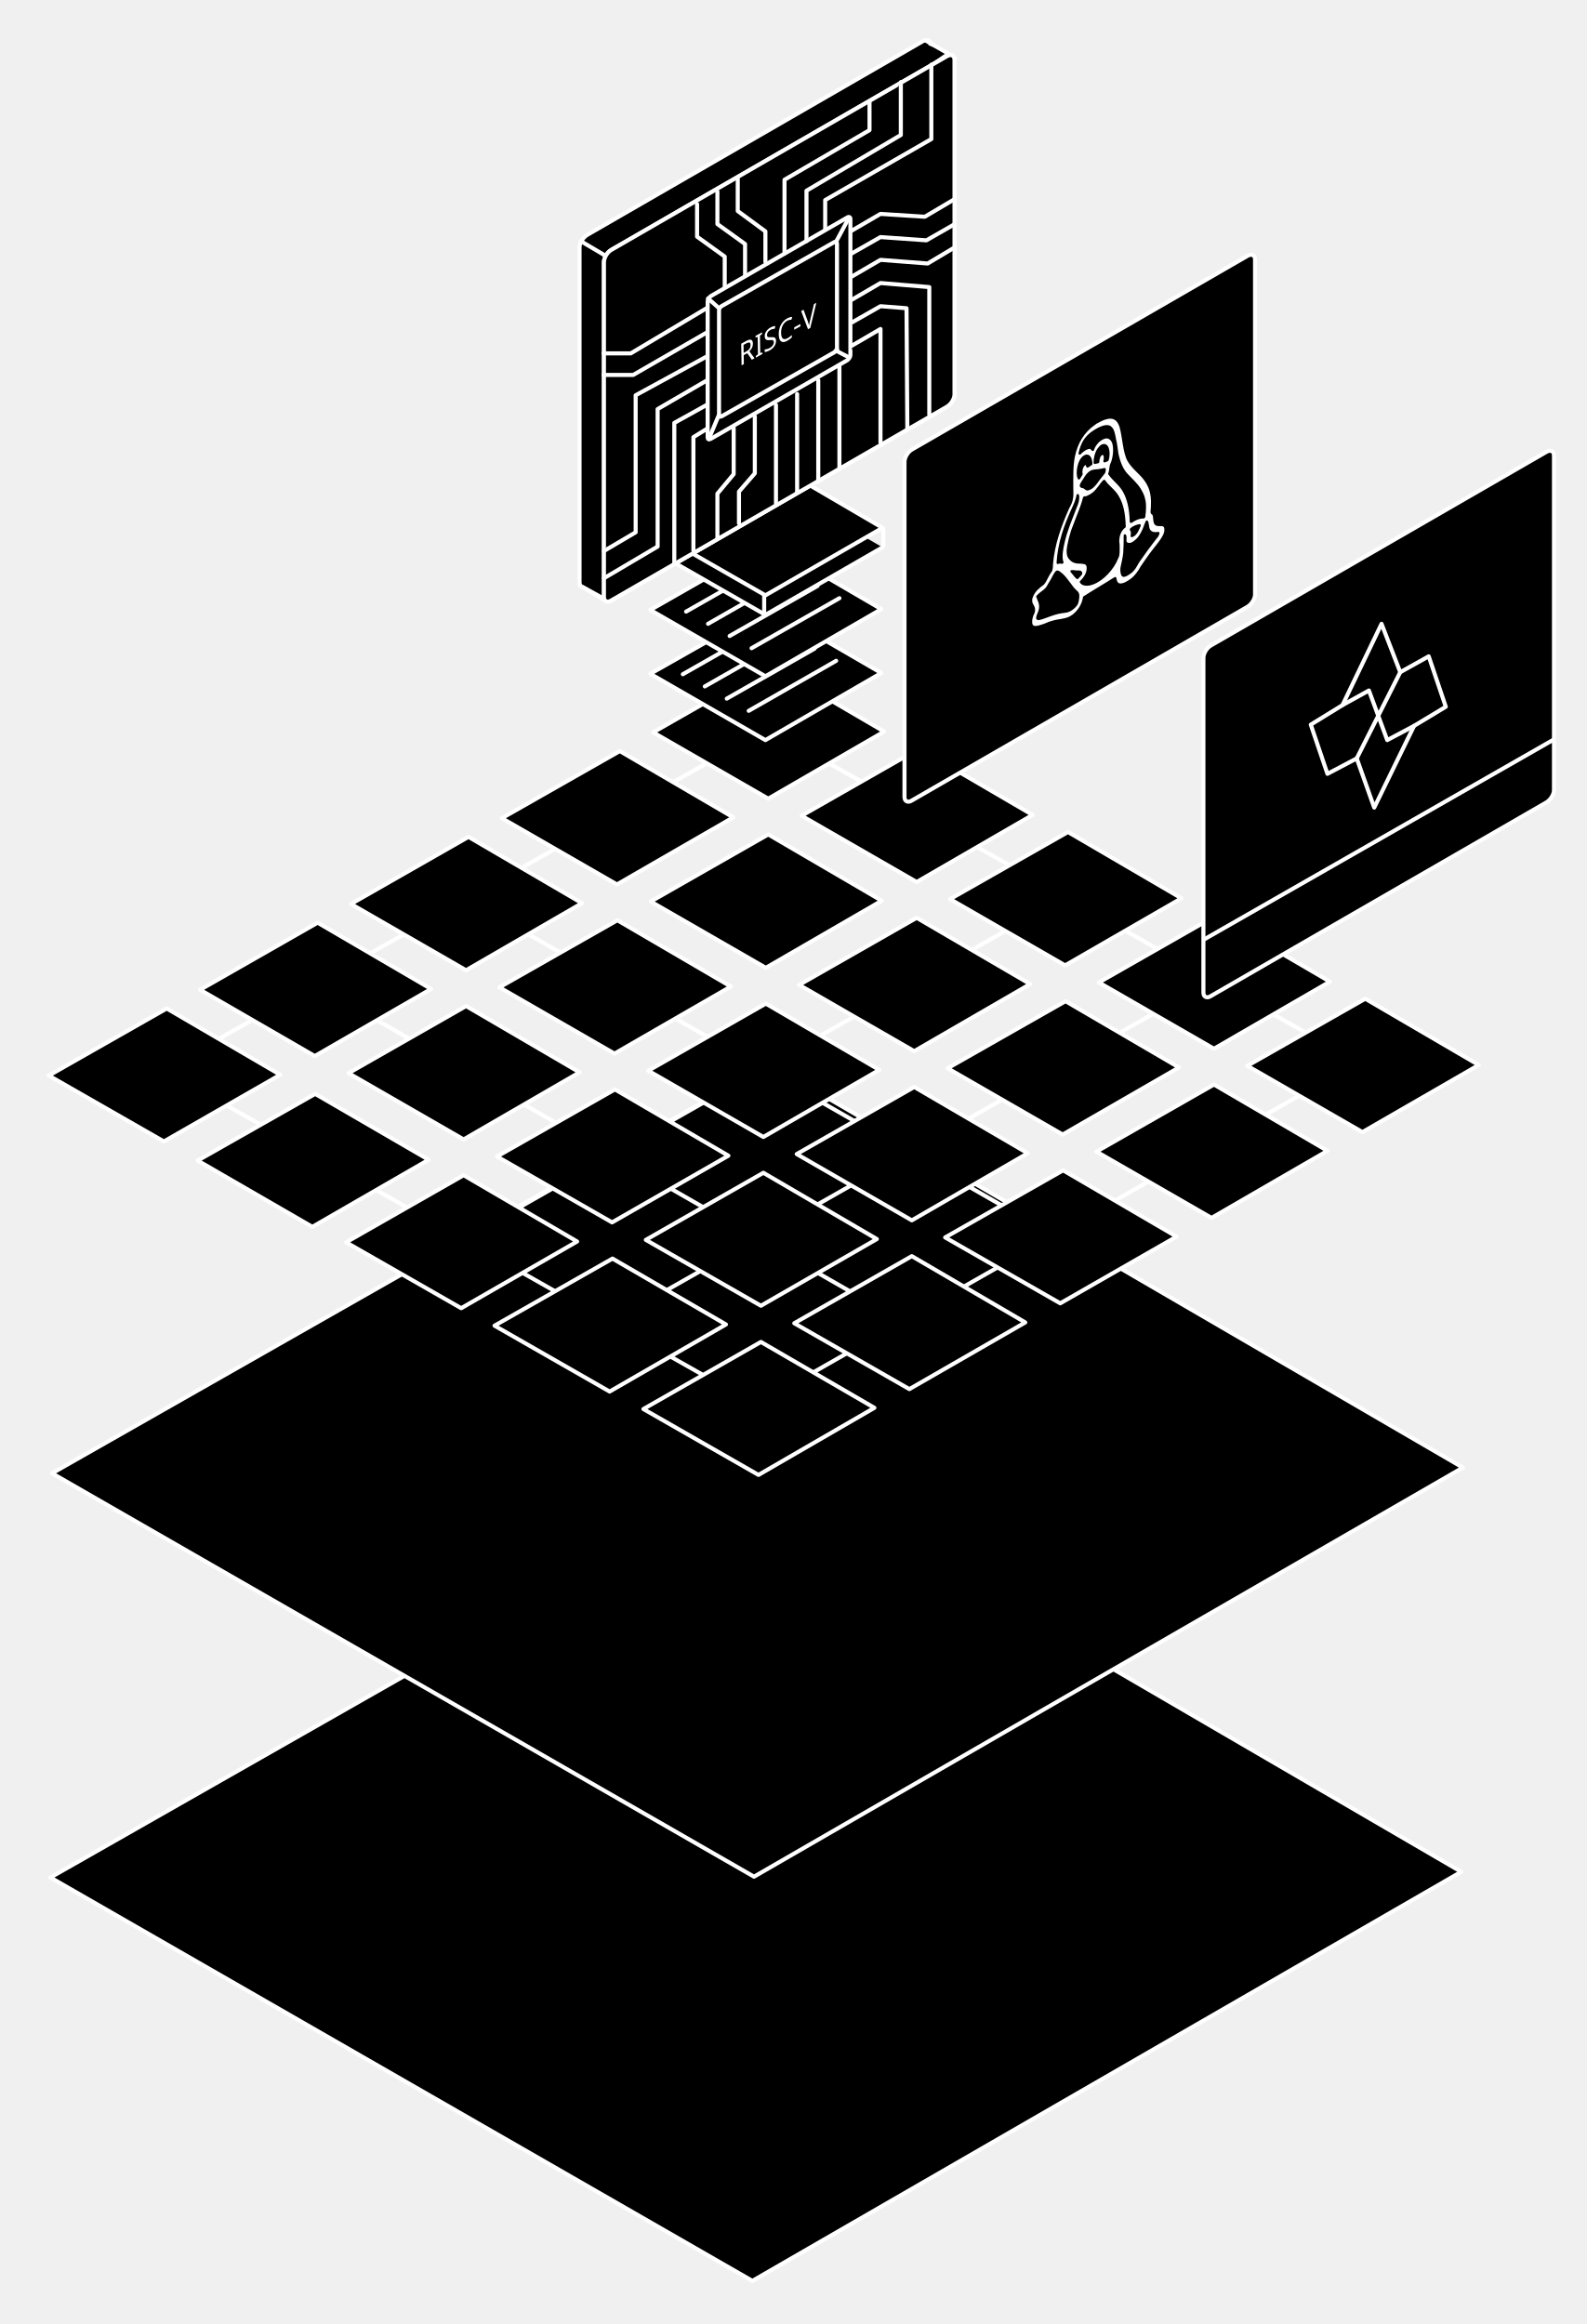
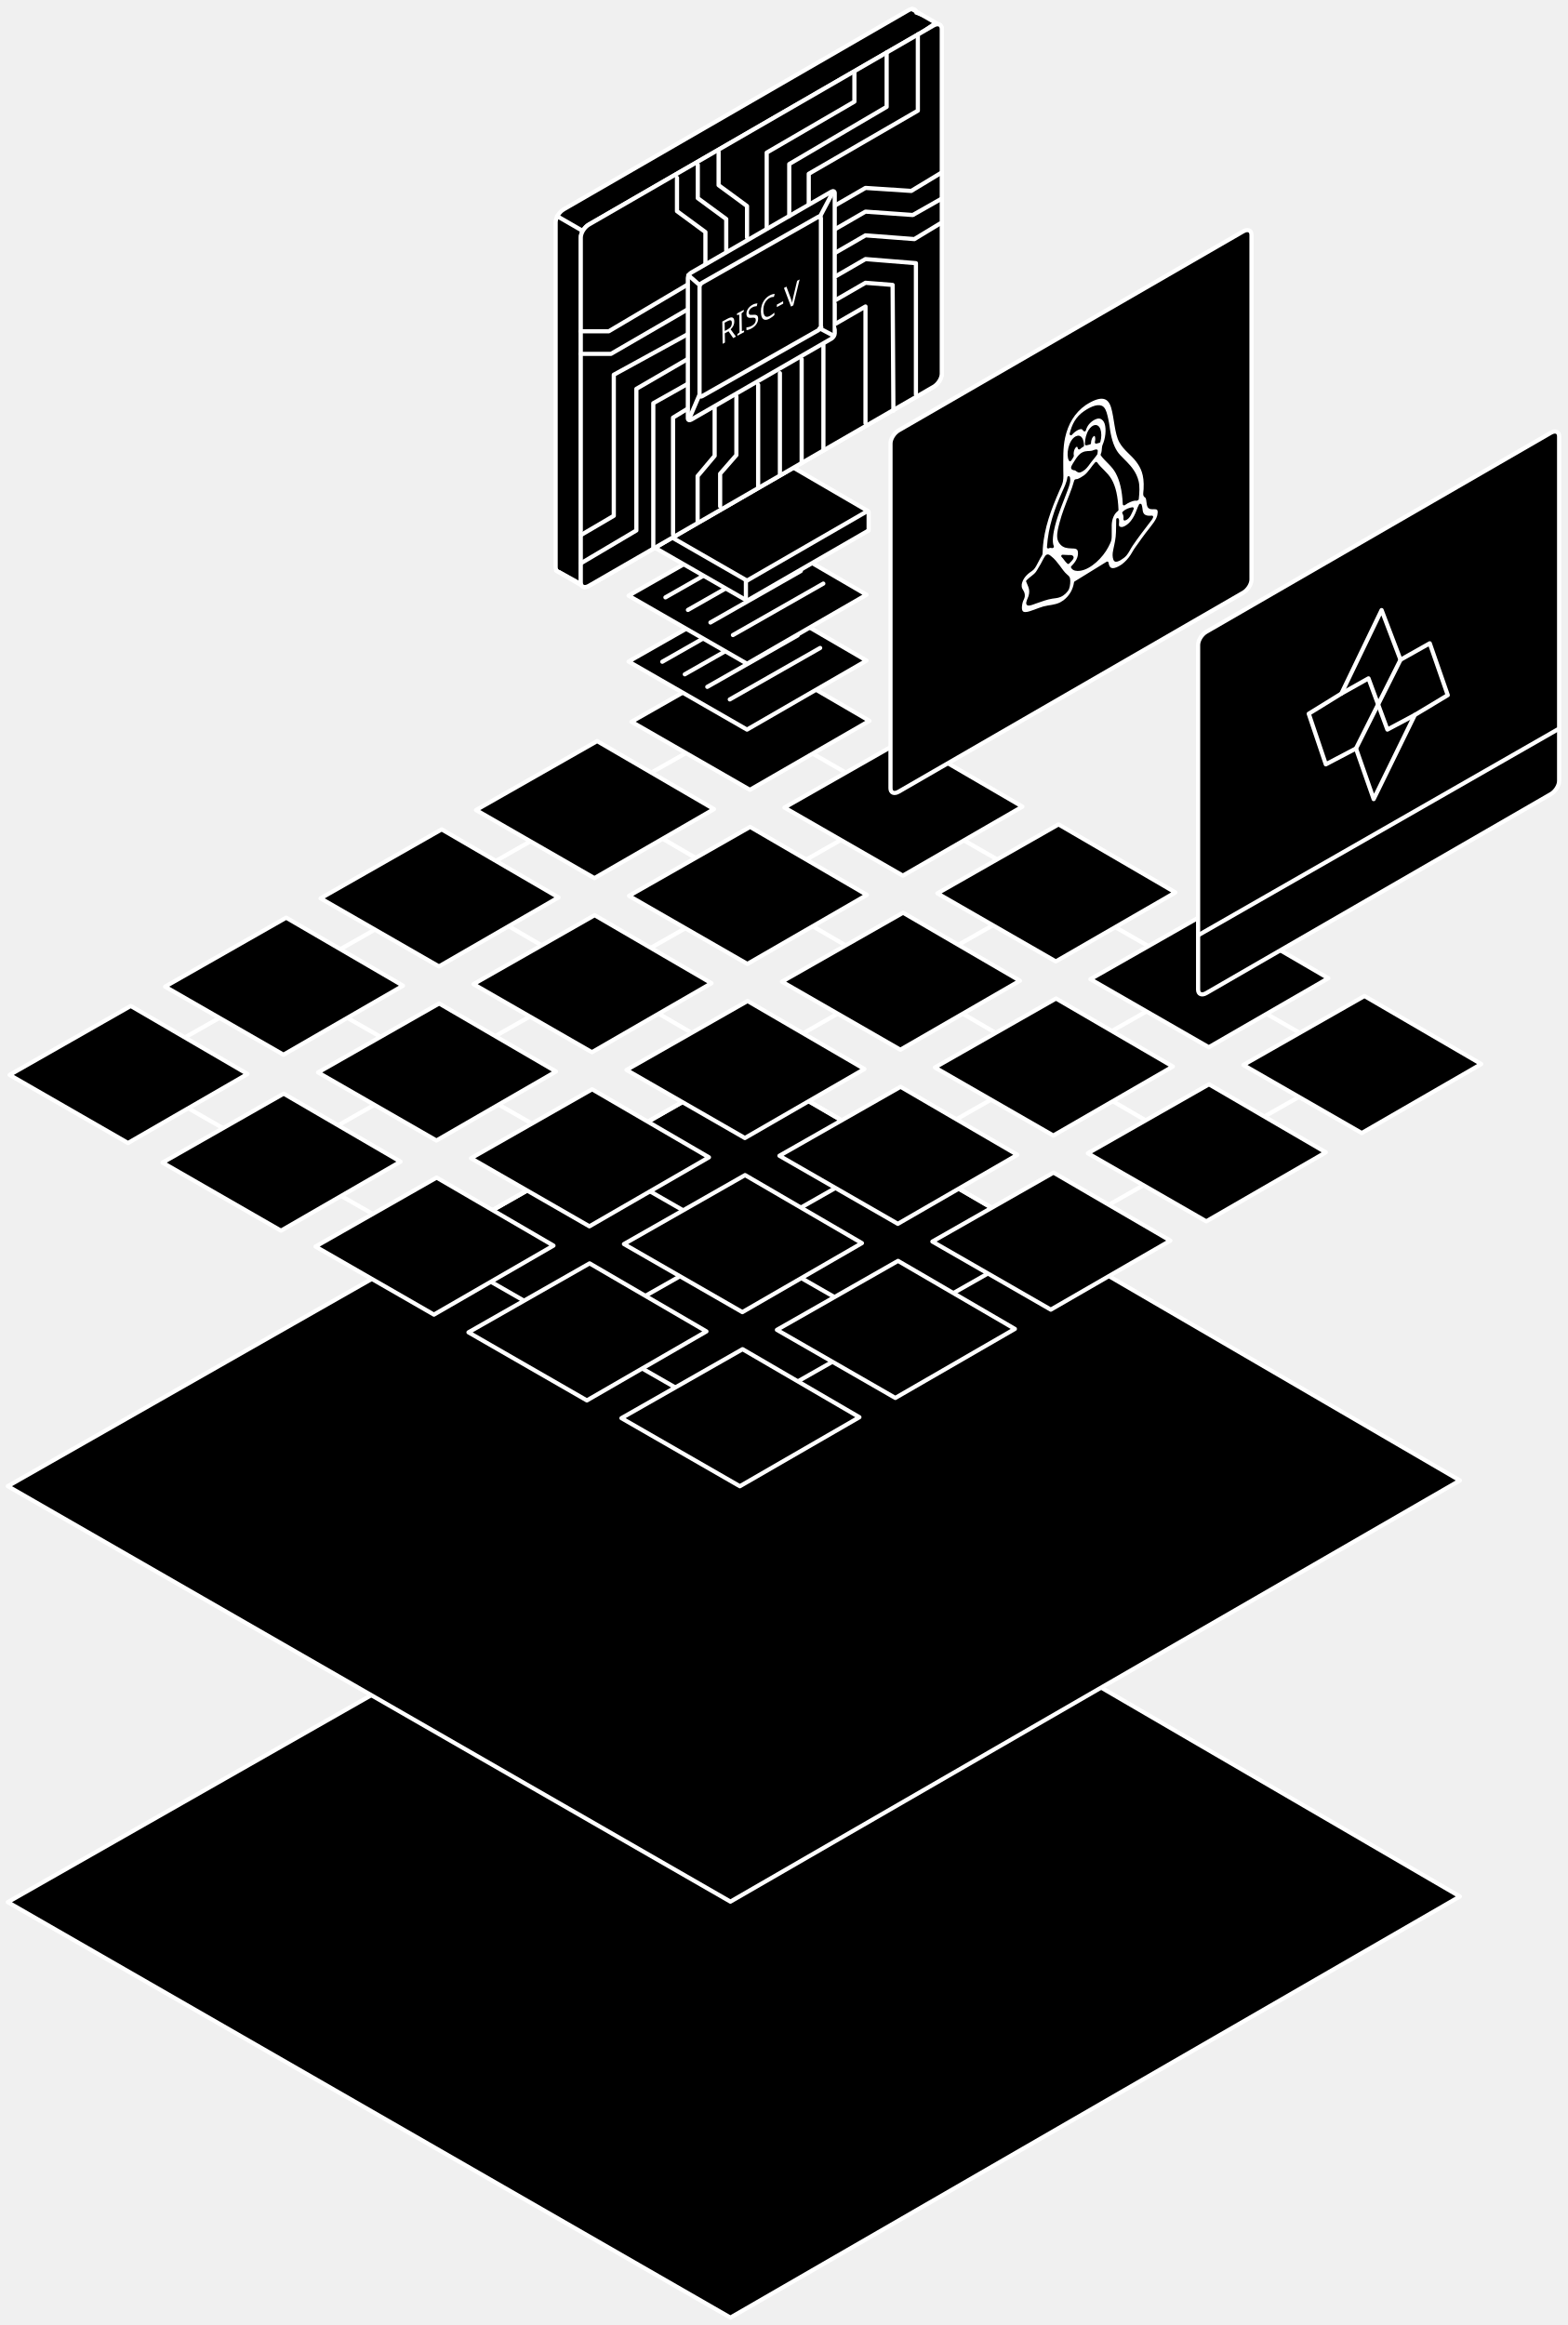
- <svg xmlns="http://www.w3.org/2000/svg" version="1.1" id="Layer_1" x="0px" y="0px" viewBox="0 0 390 571.5" style="enable-background:new 0 0 390 571.5;" xml:space="preserve">
-   <style type="text/css">
- 	.st0{stroke:#FFFFFF;stroke-linecap:round;stroke-linejoin:round;stroke-miterlimit:10;}
- 	.st1{fill:none;stroke:#FFFFFF;stroke-linecap:round;stroke-linejoin:round;stroke-miterlimit:10;}
- 	
- 		.st2{fill-rule:evenodd;clip-rule:evenodd;fill:#FFFFFF;stroke:#000000;stroke-width:0.62;stroke-linecap:round;stroke-linejoin:round;stroke-miterlimit:10;}
- 	.st3{fill:#FFFFFF;}
- 	.st4{font-family:'Rubik-Regular';}
- 	.st5{font-size:7.451px;}
- </style>
-   <polygon class="st0" points="185,560.9 359.3,460.3 189,361.1 12.4,461.7 " />
-   <polygon class="st0" points="185.4,461.5 359.7,360.9 189.4,261.8 12.8,362.3 " />
-   <line class="st0" x1="113.6" y1="304.6" x2="262.6" y2="220.2" />
-   <line class="st0" x1="149.8" y1="325.3" x2="299.2" y2="240.4" />
-   <line class="st0" x1="115" y1="221.2" x2="259.7" y2="304.1" />
-   <line class="st0" x1="77.9" y1="242.4" x2="222.5" y2="325.3" />
-   <polygon class="st1" points="188.8,179.2 333.9,261.2 185.9,345.5 40.3,263.1 " />
-   <g>
-     <polygon class="st0" points="40.3,280.7 68.9,264.3 41,248 12,264.5  " />
-     <polygon class="st0" points="77.4,259.7 106,243.2 78.1,226.9 49.2,243.4  " />
-     <polygon class="st0" points="114.6,238.6 143.1,222.1 115.2,205.8 86.3,222.3  " />
-     <polygon class="st0" points="151.7,217.5 180.3,201 152.4,184.7 123.4,201.2  " />
-     <polygon class="st0" points="188.9,196.4 217.4,179.9 189.5,163.6 160.6,180.1  " />
-     <polygon class="st0" points="76.8,301.7 105.4,285.2 77.5,269 48.6,285.4  " />
-     <polygon class="st0" points="114,280.2 142.5,263.7 114.6,247.4 85.7,263.9  " />
-     <polygon class="st0" points="151.1,259.1 179.7,242.6 151.8,226.3 122.8,242.8  " />
-     <polygon class="st0" points="188.3,238 216.8,221.5 188.9,205.2 160,221.7  " />
-     <polygon class="st0" points="225.4,216.9 253.9,200.4 226,184.1 197.1,200.6  " />
-     <polygon class="st0" points="113.4,321.7 141.9,305.3 114,289 85.1,305.5  " />
-     <polygon class="st0" points="150.5,300.6 179.1,284.2 151.2,267.9 122.2,284.4  " />
-     <polygon class="st0" points="187.7,279.6 216.2,263.1 188.3,246.8 159.4,263.3  " />
-     <polygon class="st0" points="224.8,258.5 253.3,242 225.4,225.7 196.5,242.2  " />
-     <polygon class="st0" points="261.9,237.4 290.5,220.9 262.6,204.6 233.6,221.1  " />
-     <polygon class="st0" points="149.9,342.2 178.5,325.7 150.6,309.5 121.6,326  " />
-     <polygon class="st0" points="187.1,321.1 215.6,304.7 187.7,288.4 158.8,304.9  " />
-     <polygon class="st0" points="224.2,300.1 252.7,283.6 224.8,267.3 195.9,283.8  " />
-     <polygon class="st0" points="261.3,279 289.9,262.5 262,246.2 233,262.7  " />
-     <polygon class="st0" points="298.5,257.9 327,241.4 299.1,225.1 270.2,241.6  " />
-     <polygon class="st0" points="186.5,362.7 215,346.2 187.1,330 158.2,346.5  " />
-     <polygon class="st0" points="223.6,341.6 252.1,325.2 224.2,308.9 195.3,325.4  " />
-     <polygon class="st0" points="260.7,320.5 289.3,304.1 261.4,287.8 232.4,304.3  " />
-     <polygon class="st0" points="297.9,299.5 326.4,283 298.5,266.7 269.6,283.2  " />
-     <polygon class="st0" points="335,278.4 363.6,261.9 335.7,245.6 306.7,262.1  " />
+ <svg xmlns="http://www.w3.org/2000/svg" version="1.1" id="features-svg" x="0px" y="0px" width="590px" height="875px" viewBox="0 0 590 875" enable-background="new 0 0 590 875" xml:space="preserve">
+   <polygon id="floor-1" stroke="#FFFFFF" stroke-width="1.575" stroke-linecap="round" stroke-linejoin="round" stroke-miterlimit="10" points="  274.886,872.222 549.414,713.723 281.097,557.473 2.937,715.868 " />
+   <polygon id="floor-2" stroke="#FFFFFF" stroke-width="1.575" stroke-linecap="round" stroke-linejoin="round" stroke-miterlimit="10" points="  274.886,715.667 549.414,557.168 281.097,400.917 2.937,559.315 " />
+   <g id="floor-3" data-stellar-ratio="2">
+     <line stroke="#FFFFFF" stroke-width="1.575" stroke-linecap="round" stroke-linejoin="round" stroke-miterlimit="10" x1="114.405" y1="430.82" x2="349.877" y2="297.134" />
+     <line stroke="#FFFFFF" stroke-width="1.575" stroke-linecap="round" stroke-linejoin="round" stroke-miterlimit="10" x1="52.561" y1="400.111" x2="288.033" y2="266.425" />
+     <line stroke="#FFFFFF" stroke-width="1.575" stroke-linecap="round" stroke-linejoin="round" stroke-miterlimit="10" x1="163.711" y1="467.814" x2="397.955" y2="334.362" />
+     <line stroke="#FFFFFF" stroke-width="1.575" stroke-linecap="round" stroke-linejoin="round" stroke-miterlimit="10" x1="220.606" y1="500.342" x2="456.078" y2="366.655" />
+     <line stroke="#FFFFFF" stroke-width="1.575" stroke-linecap="round" stroke-linejoin="round" stroke-miterlimit="10" x1="273.067" y1="535.315" x2="508.539" y2="401.629" />
+     <line stroke="#FFFFFF" stroke-width="1.575" stroke-linecap="round" stroke-linejoin="round" stroke-miterlimit="10" x1="169.408" y1="335.706" x2="395.531" y2="467.577" />
+     <line stroke="#FFFFFF" stroke-width="1.575" stroke-linecap="round" stroke-linejoin="round" stroke-miterlimit="10" x1="225.281" y1="301.584" x2="451.404" y2="433.456" />
+     <line stroke="#FFFFFF" stroke-width="1.575" stroke-linecap="round" stroke-linejoin="round" stroke-miterlimit="10" x1="107.43" y1="369.694" x2="335.304" y2="500.342" />
+     <line stroke="#FFFFFF" stroke-width="1.575" stroke-linecap="round" stroke-linejoin="round" stroke-miterlimit="10" x1="281.874" y1="269.891" x2="509.748" y2="400.538" />
+     <line stroke="#FFFFFF" stroke-width="1.575" stroke-linecap="round" stroke-linejoin="round" stroke-miterlimit="10" x1="47.719" y1="403.815" x2="275.593" y2="534.463" />
+     <g>
+       <polygon stroke="#FFFFFF" stroke-width="1.575" stroke-linecap="round" stroke-linejoin="round" stroke-miterlimit="10" points="    48.179,430.163 93.165,404.191 49.198,378.586 3.617,404.542   " />
+       <polygon stroke="#FFFFFF" stroke-width="1.575" stroke-linecap="round" stroke-linejoin="round" stroke-miterlimit="10" points="    106.69,396.936 151.676,370.962 107.708,345.358 62.129,371.314   " />
+       <polygon stroke="#FFFFFF" stroke-width="1.575" stroke-linecap="round" stroke-linejoin="round" stroke-miterlimit="10" points="    165.202,363.706 210.187,337.733 166.219,312.13 120.64,338.085   " />
+       <polygon stroke="#FFFFFF" stroke-width="1.575" stroke-linecap="round" stroke-linejoin="round" stroke-miterlimit="10" points="    223.712,330.477 268.697,304.505 224.73,278.903 179.15,304.856   " />
+       <polygon stroke="#FFFFFF" stroke-width="1.575" stroke-linecap="round" stroke-linejoin="round" stroke-miterlimit="10" points="    282.223,297.249 327.209,271.277 283.242,245.672 237.661,271.628   " />
+       <polygon stroke="#FFFFFF" stroke-width="1.575" stroke-linecap="round" stroke-linejoin="round" stroke-miterlimit="10" points="    105.744,463.157 150.729,437.185 106.761,411.581 61.182,437.536   " />
+       <polygon stroke="#FFFFFF" stroke-width="1.575" stroke-linecap="round" stroke-linejoin="round" stroke-miterlimit="10" points="    164.254,429.228 209.239,403.254 165.273,377.65 119.692,403.606   " />
+       <polygon stroke="#FFFFFF" stroke-width="1.575" stroke-linecap="round" stroke-linejoin="round" stroke-miterlimit="10" points="    222.766,395.997 267.751,370.025 223.784,344.423 178.204,370.377   " />
+       <polygon stroke="#FFFFFF" stroke-width="1.575" stroke-linecap="round" stroke-linejoin="round" stroke-miterlimit="10" points="    281.277,362.769 326.263,336.797 282.295,311.195 236.714,337.148   " />
+       <polygon stroke="#FFFFFF" stroke-width="1.575" stroke-linecap="round" stroke-linejoin="round" stroke-miterlimit="10" points="    339.787,329.542 384.772,303.57 340.806,277.964 295.226,303.92   " />
+       <polygon stroke="#FFFFFF" stroke-width="1.575" stroke-linecap="round" stroke-linejoin="round" stroke-miterlimit="10" points="    163.308,494.747 208.293,468.775 164.326,443.17 118.747,469.127   " />
+       <polygon stroke="#FFFFFF" stroke-width="1.575" stroke-linecap="round" stroke-linejoin="round" stroke-miterlimit="10" points="    221.819,461.52 266.804,435.546 222.837,409.943 177.257,435.899   " />
+       <polygon stroke="#FFFFFF" stroke-width="1.575" stroke-linecap="round" stroke-linejoin="round" stroke-miterlimit="10" points="    280.331,428.289 325.314,402.317 281.348,376.715 235.768,402.67   " />
+       <polygon stroke="#FFFFFF" stroke-width="1.575" stroke-linecap="round" stroke-linejoin="round" stroke-miterlimit="10" points="    338.841,395.062 383.826,369.09 339.859,343.487 294.28,369.44   " />
+       <polygon stroke="#FFFFFF" stroke-width="1.575" stroke-linecap="round" stroke-linejoin="round" stroke-miterlimit="10" points="    397.351,361.833 442.337,335.862 398.371,310.256 352.79,336.213   " />
+       <polygon stroke="#FFFFFF" stroke-width="1.575" stroke-linecap="round" stroke-linejoin="round" stroke-miterlimit="10" points="    220.872,527.04 265.857,501.068 221.891,475.463 176.31,501.419   " />
+       <polygon stroke="#FFFFFF" stroke-width="1.575" stroke-linecap="round" stroke-linejoin="round" stroke-miterlimit="10" points="    279.383,493.812 324.369,467.837 280.401,442.235 234.822,468.191   " />
+       <polygon stroke="#FFFFFF" stroke-width="1.575" stroke-linecap="round" stroke-linejoin="round" stroke-miterlimit="10" points="    337.895,460.581 382.879,434.609 338.913,409.007 293.333,434.962   " />
+       <polygon stroke="#FFFFFF" stroke-width="1.575" stroke-linecap="round" stroke-linejoin="round" stroke-miterlimit="10" points="    396.406,427.354 441.391,401.382 397.423,375.778 351.844,401.732   " />
+       <polygon stroke="#FFFFFF" stroke-width="1.575" stroke-linecap="round" stroke-linejoin="round" stroke-miterlimit="10" points="    454.916,394.126 499.902,368.154 455.935,342.549 410.355,368.505   " />
+       <polygon stroke="#FFFFFF" stroke-width="1.575" stroke-linecap="round" stroke-linejoin="round" stroke-miterlimit="10" points="    278.437,559.332 323.423,533.36 279.455,507.755 233.875,533.711   " />
+       <polygon stroke="#FFFFFF" stroke-width="1.575" stroke-linecap="round" stroke-linejoin="round" stroke-miterlimit="10" points="    336.948,526.104 381.933,500.13 337.966,474.527 292.386,500.483   " />
+       <polygon stroke="#FFFFFF" stroke-width="1.575" stroke-linecap="round" stroke-linejoin="round" stroke-miterlimit="10" points="    395.458,492.873 440.444,466.902 396.477,441.3 350.897,467.254   " />
+       <polygon stroke="#FFFFFF" stroke-width="1.575" stroke-linecap="round" stroke-linejoin="round" stroke-miterlimit="10" points="    453.97,459.646 498.954,433.674 454.987,408.07 409.407,434.025   " />
+       <polygon stroke="#FFFFFF" stroke-width="1.575" stroke-linecap="round" stroke-linejoin="round" stroke-miterlimit="10" points="    512.48,426.418 557.466,400.446 513.499,374.841 467.919,400.797   " />
+     </g>
+     <g>
+       <path stroke="#FFFFFF" stroke-width="1.575" stroke-linecap="round" stroke-linejoin="round" stroke-miterlimit="10" d="       M450.896,372.425c0,1.725,1.345,2.317,3.071,1.32l129.693-74.895c1.727-0.997,3.098-3.205,3.098-4.931V164.2       c0-1.727-1.4-2.319-3.126-1.322l-129.665,74.895c-1.727,0.996-3.071,3.204-3.071,4.93V372.425z" />
+       <g>
+         <polygon stroke="#FFFFFF" stroke-width="1.575" stroke-linecap="round" stroke-linejoin="round" stroke-miterlimit="10" points="         516.969,300.731 532.454,269.068 544.848,261.609 538.076,242.105 527.064,248.3 519.948,229.601 504.806,261.037 492.53,268.608         498.954,287.653 510.313,281.686   " />
+         <line stroke="#FFFFFF" stroke-width="1.575" stroke-linecap="round" stroke-linejoin="round" stroke-miterlimit="10" x1="510.313" y1="281.686" x2="527.064" y2="248.3" />
+         <polyline stroke="#FFFFFF" stroke-width="1.575" stroke-linecap="round" stroke-linejoin="round" stroke-miterlimit="10" points="         532.454,269.068 522.132,274.573 515.016,255.3 504.806,261.037   " />
+       </g>
+       <line stroke="#FFFFFF" stroke-width="1.575" stroke-linecap="round" stroke-linejoin="round" stroke-miterlimit="10" x1="451.175" y1="351.834" x2="586.201" y2="274.533" />
+     </g>
+     <g>
+       <path stroke="#FFFFFF" stroke-width="1.575" stroke-linecap="round" stroke-linejoin="round" stroke-miterlimit="10" d="       M335.128,296.625c0,1.725,1.345,2.317,3.071,1.32l129.693-74.895c1.727-0.997,3.098-3.205,3.098-4.931V88.399       c0-1.727-1.4-2.319-3.127-1.322l-129.664,74.895c-1.727,0.996-3.071,3.204-3.071,4.93V296.625z" />
+       <path fill-rule="evenodd" clip-rule="evenodd" fill="#FFFFFF" stroke="#000000" stroke-width="0.977" stroke-linecap="round" stroke-linejoin="round" stroke-miterlimit="10" d="       M432.305,190.565c-0.398-0.771-0.311-2.485-0.695-3.279c-0.228-0.463-0.821-0.624-0.861-0.993c-0.075-0.623,0.083-1.511,0.12-2.212       c0.316-5.651-1.179-8.358-2.913-10.664c-1.938-2.574-4.593-4.194-6.28-7.208c-1.737-3.089-1.866-8.953-3.039-12.914       c-1.225-4.128-4.128-4.957-9.362-1.838c-0.299,0.183-0.6,0.371-0.9,0.554c-4.396,3.034-6.882,7.475-8.007,12.589       c-0.862,3.933-0.7,8.052-0.7,12.318c0,1.381,0.146,2.849-0.123,4.212c-0.207,1.054-0.849,2.294-1.352,3.45       c-2.97,6.821-5.73,13.952-6.241,21.865c-0.041,0.618-0.011,1.232-0.083,1.906c-0.043,0.429-0.519,0.986-0.778,1.479       c-0.275,0.516-0.523,0.989-0.738,1.403c-0.462,0.881-1.082,2.151-1.644,2.728c-0.51,0.52-1.112,0.841-1.602,1.222       c-1.612,1.257-2.729,2.766-3.079,4.702c0,0.317,0,0.639,0,0.951c0.198,1.497,1.329,1.835,1.151,3.619       c-0.061,0.6-0.588,1.416-0.782,2.145c-0.138,0.52-0.249,1.126-0.286,1.651c-0.273,3.8,2.892,2.521,5.212,1.686       c1.153-0.417,2.254-0.894,3.449-1.222c2.074-0.572,4.141-0.476,6.407-1.571c0.424-0.262,0.848-0.521,1.271-0.785       c2.409-1.834,3.78-4.225,4.228-7.119c4.01-2.471,8.021-4.943,12.029-7.413c0.358,2.614,1.901,3.125,4.518,1.732       c0.396-0.245,0.792-0.488,1.189-0.732c1.351-1.008,2.476-2.223,3.451-3.696c0.455-0.688,0.83-1.431,1.271-2.114       c0.451-0.703,0.957-1.351,1.436-2.023c0.969-1.371,1.906-2.729,2.915-4.033c1.015-1.315,2.074-2.596,3.039-3.966       c0.833-1.183,1.54-2.383,1.599-3.839c0.016-0.008,0.029-0.017,0.043-0.024c0-0.176,0-0.35,0-0.523       C436.047,190.03,433.055,192.002,432.305,190.565z M408.292,155.106c2.86-1.941,5.442-2.768,6.689-1.603       c0.902,0.843,1.248,2.634,1.641,4.36c0.401,1.743,0.577,3.812,0.944,5.599c0.759,3.668,1.876,6.216,3.616,8.09       c1.722,1.857,3.585,3.413,5.046,5.594c0.699,1.029,1.405,2.394,1.809,4.068c0.417,1.726,0.321,4.202,0.04,6.582       c-0.38,0.311-0.651,0.084-0.986,0.132c-1.13,0.158-2.475,0.677-4.063,1.789c-0.228-5.288-1.181-9.028-2.71-11.878       c-1.529-2.858-3.88-4.317-5.623-6.71c0.526-1.094,0.369-2.011,0.573-3.114c0.066-0.35,0.312-0.845,0.453-1.227       c0.997-2.755,1.169-6.433,0.123-8.256c-0.516-0.899-1.359-1.52-2.422-1.505c-0.956,0.015-2.804,0.84-4.065,2.458       c-0.557,0.716-0.882,1.382-1.189,2.397c-0.323-0.232-0.461-0.643-0.864-0.797c-1.003-0.388-2.971,0.729-4.27,2.248       C403.825,159.965,405.238,157.176,408.292,155.106z M422.824,192.984c1.104-1.109,2.454-1.418,3.366-1.6       c-0.666,1.466-1.292,3.542-2.917,4.033C423.413,194.241,423.143,193.493,422.824,192.984z M412.517,166.479       c0.397-1.588,0.069-3.348-1.024-2.791c-0.898,0.458-1.388,1.878-1.397,3.096c-0.364,0.167-0.873,0.19-1.313,0.337       c-0.003-1.868,0.491-3.767,1.396-5.142c0.241-0.363,0.618-0.81,0.948-1.059c2.486-1.885,3.434,2.122,2.501,5.257       C413.216,166.352,412.936,166.295,412.517,166.479z M412.642,169.636c-0.003,0.397-0.094,0.74-0.125,1.125       c-0.592,0.905-1.415,1.772-2.215,2.839c-0.667,0.891-1.553,2.189-2.301,2.795c-0.529,0.431-1.182,0.817-1.683,0.942       c-0.609,0.151-1.103-0.597-1.601-0.772c-0.289-0.102-1.146,0.008-1.147-0.577c-0.005-0.435,1.145-2.119,1.393-2.519       c0.675-1.092,1.466-2.217,2.544-2.759c1.365-0.692,2.392-0.335,3.533-0.609C411.591,169.971,412.136,169.616,412.642,169.636z       M405.089,164.638c1.62-0.805,2.31,1.04,2.38,3.049c-0.519,0.29-0.952,0.626-1.355,0.98c-0.179-0.747-0.559-1.37-1.312-0.855       c-1.003,0.685-1.417,2.577-1.149,3.751c-0.257,0.544-0.597,1.042-0.946,1.534C401.659,171.323,402.534,165.908,405.089,164.638z       M400.16,185.365c0.788-1.782,1.743-3.577,2.013-5.664c0.353,1.438-0.233,2.974-0.781,4.474c-1.662,4.563-3.605,8.841-4.803,13.563       c-0.646,2.552-1.284,6.13-0.45,7.98c-0.123,0.165-0.272,0.039-0.409,0.016c-0.3-0.049-0.721-0.095-1.234,0.188       C395,198.201,397.315,191.794,400.16,185.365z M401.884,221.436c-0.423,1.036-1.687,2.262-2.996,2.796       c-1.016,0.414-2.008,0.431-2.955,0.586c-2.044,0.332-3.798,1.004-6.281,1.869c-0.6,0.214-2.725,1.111-2.917,0.563       c-0.215-0.623,0.528-1.905,0.781-2.714c0.873-2.772-0.335-4.257-0.862-5.793c1.338-1.374,2.577-1.911,3.57-3.199       c0.352-0.454,0.624-1,0.945-1.534c0.311-0.514,0.64-1.037,0.903-1.508c0.597-1.057,1.072-2.162,1.725-3.059       c0.53-0.728,1.229,0.082,1.521,0.297c1.155,0.863,2.13,2.128,3.037,3.311c0.897,1.176,1.778,2.588,2.913,3.531       c0.337,0.278,0.812,0.611,0.946,1.176C402.422,218.637,402.244,220.561,401.884,221.436z M402.008,211.755       c-0.806-0.66-1.361-1.771-2.134-2.491c0.486,0.003,1.125,0.054,1.93,0.096c0.443,0.024,1.8-0.142,1.767,0.434       C403.534,210.361,402.399,211.319,402.008,211.755z M417.897,200.394c-0.016,0.878,0.049,1.868-0.125,2.737       c-0.127,0.645-0.718,1.791-1.107,2.539c-2.008,3.871-6.381,8.093-10.183,8.651c-1.254,0.186-2.43,0.032-2.957-0.888       c1.548-1.522,2.855-3.485,2.628-5.708c-0.185-1.841-1.646-1.762-2.913-1.818c-1.621-0.069-2.856-0.199-3.9-1.402       c-0.463-0.532-0.909-1.318-0.984-2.29c-0.134-1.682,0.417-3.688,0.86-5.382c0.468-1.78,1-3.388,1.562-4.956       c1.393-3.889,2.956-7.202,3.98-10.962c0.251-0.172,0.52-0.054,0.944-0.203c0.743-0.258,1.753-0.858,2.545-1.425       c1.678-1.205,3.171-3.865,4.27-4.96c1.627,2.317,3.867,3.677,5.381,6.287c1.51,2.611,2.34,6.216,2.546,11.269       c-1.698,1.286-2.477,3.477-2.546,5.657C417.867,198.44,417.911,199.4,417.897,200.394z M432.348,196.291       c-2.15,2.817-4.451,5.792-6.484,8.799c-0.798,1.174-1.469,2.682-2.301,3.652c-0.933,1.088-3.275,2.568-3.858,2.093       c-0.373-0.302-0.611-1.657-0.453-2.764c0.258-1.791,0.899-3.925,1.108-6.059c0.22-2.217,0.112-4.25,0.206-6.542       c0.283,0.559-0.056,1.588,0.083,2.374c0.106,0.628,0.654,0.85,1.026,0.936c0.701,0.162,1.502-0.039,2.749-0.936       c1.146-0.82,2.026-2.039,2.75-3.359c0.888-1.617,1.216-3.125,1.93-4.42c0.035-0.031,0.04-0.006,0.043,0.023       c0.035-0.031,0.037-0.006,0.038,0.023c0.27,0.725,0.277,1.599,0.412,2.311c0.396,2.063,2.167,2.295,3.9,2.116       C433.271,195.207,432.768,195.741,432.348,196.291z" />
+     </g>
+     <g>
+       <polygon stroke="#FFFFFF" stroke-width="1.575" stroke-linecap="round" stroke-linejoin="round" stroke-miterlimit="10" points="       281.129,274.585 326.113,248.614 282.146,223.011 236.566,248.966  " />
+       <g>
+         <line stroke="#FFFFFF" stroke-width="1.575" stroke-linecap="round" stroke-linejoin="round" stroke-miterlimit="10" x1="283.252" y1="229.677" x2="249.246" y2="249.04" />
+         <line stroke="#FFFFFF" stroke-width="1.575" stroke-linecap="round" stroke-linejoin="round" stroke-miterlimit="10" x1="291.721" y1="234.403" x2="257.715" y2="253.767" />
+         <line stroke="#FFFFFF" stroke-width="1.575" stroke-linecap="round" stroke-linejoin="round" stroke-miterlimit="10" x1="300.189" y1="239.13" x2="266.183" y2="258.493" />
+         <line stroke="#FFFFFF" stroke-width="1.575" stroke-linecap="round" stroke-linejoin="round" stroke-miterlimit="10" x1="308.658" y1="243.856" x2="274.652" y2="263.22" />
+       </g>
+     </g>
+     <g>
+       <polygon stroke="#FFFFFF" stroke-width="1.575" stroke-linecap="round" stroke-linejoin="round" stroke-miterlimit="10" points="       281.129,249.792 326.113,223.821 282.146,198.218 236.566,224.173  " />
+       <g>
+         <line stroke="#FFFFFF" stroke-width="1.575" stroke-linecap="round" stroke-linejoin="round" stroke-miterlimit="10" x1="284.434" y1="205.453" x2="250.428" y2="224.816" />
+         <line stroke="#FFFFFF" stroke-width="1.575" stroke-linecap="round" stroke-linejoin="round" stroke-miterlimit="10" x1="292.903" y1="210.179" x2="258.896" y2="229.543" />
+         <line stroke="#FFFFFF" stroke-width="1.575" stroke-linecap="round" stroke-linejoin="round" stroke-miterlimit="10" x1="301.371" y1="214.906" x2="267.365" y2="234.27" />
+         <line stroke="#FFFFFF" stroke-width="1.575" stroke-linecap="round" stroke-linejoin="round" stroke-miterlimit="10" x1="309.84" y1="219.633" x2="275.833" y2="238.996" />
+       </g>
+     </g>
+     <g>
+       <g>
+         <g>
+           <g>
+             <polyline stroke="#FFFFFF" stroke-width="1.575" stroke-linecap="round" stroke-linejoin="round" stroke-miterlimit="10" points="             326.736,192.444 282.155,173.976 236.125,200.188 281.129,226.062 326.56,199.835     " />
+             <polygon stroke="#FFFFFF" stroke-width="1.575" stroke-linecap="round" stroke-linejoin="round" stroke-miterlimit="10" points="             281.129,218.505 326.56,192.276 282.155,166.418 236.125,192.63     " />
+             <path stroke="#FFFFFF" stroke-width="1.575" stroke-linecap="round" stroke-linejoin="round" stroke-miterlimit="10" d="             M209.105,213.414c0,1.725,1.359,2.317,3.086,1.32l129.686-74.893c1.727-0.997,3.09-3.205,3.09-4.931V5.188             c0-1.727-1.382-2.317-3.111-1.323L212.185,78.761c-1.727,0.997-3.079,3.205-3.079,4.932V213.414z" />
+             <polygon points="343.164,4.934 351.432,8.173 319.739,30.129 315.711,23.104     " />
+             <polygon points="218.431,218.819 210.189,214.284 211.554,169.546 217.828,170.167     " />
+             <path stroke="#FFFFFF" stroke-width="1.575" stroke-linecap="round" stroke-linejoin="round" stroke-miterlimit="10" d="             M218.569,219.154c0,1.725,1.345,2.317,3.071,1.32l129.695-74.895c1.727-0.997,3.097-3.205,3.097-4.931V10.928             c0-1.726-1.399-2.318-3.126-1.321L221.641,84.501c-1.727,0.996-3.071,3.204-3.071,4.93V219.154z" />
+             <line stroke="#FFFFFF" stroke-width="1.575" stroke-linecap="round" stroke-linejoin="round" stroke-miterlimit="10" x1="209.672" y1="81.347" x2="219.327" y2="86.923" />
+             <line stroke="#FFFFFF" stroke-width="1.575" stroke-linecap="round" stroke-linejoin="round" stroke-miterlimit="10" x1="209.31" y1="214.773" x2="218.84" y2="220.279" />
+             <line stroke="#FFFFFF" stroke-width="1.575" stroke-linecap="round" stroke-linejoin="round" stroke-miterlimit="10" x1="343.164" y1="3.401" x2="353.199" y2="9.193" />
+             <line stroke="#FFFFFF" stroke-width="1.575" stroke-linecap="round" stroke-linejoin="round" stroke-miterlimit="10" x1="218.85" y1="198.563" x2="353.876" y2="121.262" />
+             <line stroke="#FFFFFF" stroke-width="1.575" stroke-linecap="round" stroke-linejoin="round" stroke-miterlimit="10" x1="326.901" y1="192.611" x2="326.901" y2="199.659" />
+             <line stroke="#FFFFFF" stroke-width="1.575" stroke-linecap="round" stroke-linejoin="round" stroke-miterlimit="10" x1="280.712" y1="218.646" x2="280.712" y2="225.364" />
+           </g>
+           <path stroke="#FFFFFF" stroke-width="1.575" stroke-linecap="round" stroke-linejoin="round" stroke-miterlimit="10" d="           M218.569,219.154c0,1.725,1.345,2.317,3.071,1.32l129.695-74.895c1.727-0.997,3.097-3.205,3.097-4.931V10.928           c0-1.726-1.399-2.318-3.126-1.321L221.641,84.501c-1.727,0.996-3.071,3.204-3.071,4.93V219.154z" />
+         </g>
+         <path stroke="#FFFFFF" stroke-width="1.575" stroke-linecap="round" stroke-linejoin="round" stroke-miterlimit="10" d="         M258.863,157.4c0,0.702,0.547,0.942,1.249,0.537l52.768-30.472c0.703-0.406,1.26-1.303,1.26-2.006V72.682         c0-0.703-0.569-0.943-1.272-0.538l-52.755,30.472c-0.702,0.405-1.249,1.303-1.249,2.006V157.4z" />
+         <path stroke="#FFFFFF" stroke-width="1.575" stroke-linecap="round" stroke-linejoin="round" stroke-miterlimit="10" d="         M263.26,148.7c0,0.542,0.422,0.726,0.963,0.414l43.746-24.841c1.642-1.453,0.971-1.006,0.971-1.548V82.014         c0-0.543-0.438-0.728-0.981-0.416l-43.735,24.841c-0.542,0.312-0.963,1.004-0.963,1.548V148.7z" />
+         <polyline stroke="#FFFFFF" stroke-width="1.575" stroke-linecap="round" stroke-linejoin="round" stroke-miterlimit="10" points="         265.477,99.137 265.477,87.335 254.776,79.473 254.776,66.914   " />
+         <polyline stroke="#FFFFFF" stroke-width="1.575" stroke-linecap="round" stroke-linejoin="round" stroke-miterlimit="10" points="         273.307,94.244 273.307,82.443 262.606,74.581 262.606,62.021   " />
+         <polyline stroke="#FFFFFF" stroke-width="1.575" stroke-linecap="round" stroke-linejoin="round" stroke-miterlimit="10" points="         281.135,89.351 281.135,77.55 270.436,69.688 270.436,57.128   " />
+         <polyline stroke="#FFFFFF" stroke-width="1.575" stroke-linecap="round" stroke-linejoin="round" stroke-miterlimit="10" points="         288.541,86.026 288.541,57.438 321.542,38.255 321.542,27.425   " />
+         <polyline stroke="#FFFFFF" stroke-width="1.575" stroke-linecap="round" stroke-linejoin="round" stroke-miterlimit="10" points="         297.023,81.296 297.023,61.744 333.679,40.213 333.679,19.726   " />
+         <polyline fill="none" stroke="#FFFFFF" stroke-width="1.575" stroke-linecap="round" stroke-linejoin="round" stroke-miterlimit="10" points="         304.363,76.75 304.363,65.417 345.422,41.648 345.422,12.941   " />
+         <polyline stroke="#FFFFFF" stroke-width="1.575" stroke-linecap="round" stroke-linejoin="round" stroke-miterlimit="10" points="         258.666,107.173 229.084,124.684 218.469,124.684   " />
+         <polyline stroke="#FFFFFF" stroke-width="1.575" stroke-linecap="round" stroke-linejoin="round" stroke-miterlimit="10" points="         258.666,116.515 229.934,133.177 218.469,133.177   " />
+         <polyline stroke="#FFFFFF" stroke-width="1.575" stroke-linecap="round" stroke-linejoin="round" stroke-miterlimit="10" points="         258.666,125.857 230.995,141.031 230.995,194.115 218.681,201.333   " />
+         <polyline fill="none" stroke="#FFFFFF" stroke-width="1.575" stroke-linecap="round" stroke-linejoin="round" stroke-miterlimit="10" points="         258.666,135.2 239.488,146.341 239.488,199.634 218.681,211.949   " />
+         <polyline fill="none" stroke="#FFFFFF" stroke-width="1.575" stroke-linecap="round" stroke-linejoin="round" stroke-miterlimit="10" points="         258.666,144.542 245.858,151.748 245.858,206.428   " />
+         <polyline fill="none" stroke="#FFFFFF" stroke-width="1.575" stroke-linecap="round" stroke-linejoin="round" stroke-miterlimit="10" points="         258.666,153.885 253.29,157.17 253.29,201.12   " />
+         <polyline stroke="#FFFFFF" stroke-width="1.575" stroke-linecap="round" stroke-linejoin="round" stroke-miterlimit="10" points="         314.353,77.287 325.717,70.722 342.944,71.851 354.056,65.127   " />
+         <polyline stroke="#FFFFFF" stroke-width="1.575" stroke-linecap="round" stroke-linejoin="round" stroke-miterlimit="10" points="         314.353,86.212 325.717,79.647 343.529,80.917 354.349,74.776   " />
+         <polyline stroke="#FFFFFF" stroke-width="1.575" stroke-linecap="round" stroke-linejoin="round" stroke-miterlimit="10" points="         314.353,95.138 325.717,88.573 344.113,89.98 353.764,84.132   " />
+         <polyline stroke="#FFFFFF" stroke-width="1.575" stroke-linecap="round" stroke-linejoin="round" stroke-miterlimit="10" points="         314.353,104.065 325.717,97.5 344.698,99.044 344.698,148.458   " />
+         <polyline stroke="#FFFFFF" stroke-width="1.575" stroke-linecap="round" stroke-linejoin="round" stroke-miterlimit="10" points="         314.353,112.99 325.717,106.425 335.927,107.231 336.219,154.599   " />
+         <polyline stroke="#FFFFFF" stroke-width="1.575" stroke-linecap="round" stroke-linejoin="round" stroke-miterlimit="10" points="         314.353,121.916 325.717,115.351 325.717,159.278   " />
+         <polyline stroke="#FFFFFF" stroke-width="1.575" stroke-linecap="round" stroke-linejoin="round" stroke-miterlimit="10" points="         268.947,153.599 268.947,171.563 262.537,179.183 262.537,196.12   " />
+         <polyline stroke="#FFFFFF" stroke-width="1.575" stroke-linecap="round" stroke-linejoin="round" stroke-miterlimit="10" points="         277.132,149.212 277.132,171.265 271.016,178.278 271.016,190.563   " />
+         <line stroke="#FFFFFF" stroke-width="1.575" stroke-linecap="round" stroke-linejoin="round" stroke-miterlimit="10" x1="285.319" y1="144.826" x2="285.319" y2="183.546" />
+         <line stroke="#FFFFFF" stroke-width="1.575" stroke-linecap="round" stroke-linejoin="round" stroke-miterlimit="10" x1="293.506" y1="140.439" x2="293.506" y2="178.283" />
+         <line stroke="#FFFFFF" stroke-width="1.575" stroke-linecap="round" stroke-linejoin="round" stroke-miterlimit="10" x1="301.692" y1="135.175" x2="301.692" y2="174.19" />
+         <line stroke="#FFFFFF" stroke-width="1.575" stroke-linecap="round" stroke-linejoin="round" stroke-miterlimit="10" x1="309.88" y1="129.912" x2="309.88" y2="169.508" />
+         <line fill="none" stroke="#FFFFFF" stroke-width="1.575" stroke-linecap="round" stroke-linejoin="round" stroke-miterlimit="10" x1="259.038" y1="103.556" x2="263.094" y2="107.104" />
+         <line fill="none" stroke="#FFFFFF" stroke-width="1.575" stroke-linecap="round" stroke-linejoin="round" stroke-miterlimit="10" x1="308.464" y1="81.758" x2="313.28" y2="72.633" />
+         <line fill="none" stroke="#FFFFFF" stroke-width="1.575" stroke-linecap="round" stroke-linejoin="round" stroke-miterlimit="10" x1="263.094" y1="148.924" x2="259.293" y2="157.796" />
+         <line fill="none" stroke="#FFFFFF" stroke-width="1.575" stroke-linecap="round" stroke-linejoin="round" stroke-miterlimit="10" x1="308.464" y1="123.579" x2="313.28" y2="126.113" />
+       </g>
+       <text transform="matrix(0.8355 -0.4548 0.017 0.9999 271.0098 129.9092)" fill="#FFFFFF" font-family="'Rubik-Regular'" font-size="11.74">RISC-V</text>
+     </g>
  </g>
-   <g>
-     <g>
-       <polygon class="st0" points="188.2,182 216.7,165.5 188.8,149.3 159.9,165.7   " />
-       <g>
-         <line class="st0" x1="189.5" y1="153.5" x2="167.9" y2="165.8" />
-         <line class="st0" x1="194.9" y1="156.5" x2="173.3" y2="168.8" />
-         <line class="st0" x1="200.3" y1="159.5" x2="178.7" y2="171.8" />
-         <line class="st0" x1="205.6" y1="162.5" x2="184.1" y2="174.8" />
-       </g>
-       <polygon class="st0" points="188.2,166.3 216.7,149.8 188.8,133.5 159.9,150   " />
-       <g>
-         <line class="st0" x1="190.3" y1="138.1" x2="168.7" y2="150.4" />
-         <line class="st0" x1="195.6" y1="141.1" x2="174.1" y2="153.4" />
-         <line class="st0" x1="201" y1="144.1" x2="179.4" y2="156.4" />
-         <line class="st0" x1="206.4" y1="147.1" x2="184.8" y2="159.4" />
-       </g>
-       <g>
-         <polyline class="st0" points="212.7,132.1 188.8,118.1 159.6,134.8 188.2,151.2 217,134.6    " />
-         <polygon class="st0" points="188.2,146.4 217,129.8 188.8,113.3 159.6,130    " />
-         <path class="st0" d="M142.5,143.2c0,1.1,0.9,1.5,2,0.8l82.3-47.5c1.1-0.6,2-2,2-3.1V11c0-1.1-0.9-1.5-2-0.8l-82.3,47.5     c-1.1,0.6-2,2-2,3.1V143.2z" />
-         <polygon points="227.5,10.8 232.8,12.9 212.7,26.8 210.1,22.4    " />
-         <polygon points="148.4,146.6 143.1,143.7 144,115.3 148,115.7    " />
-         <path class="st0" d="M148.5,146.8c0,1.1,0.9,1.5,1.9,0.8l82.3-47.5c1.1-0.6,2-2,2-3.1V14.7c0-1.1-0.9-1.5-2-0.8l-82.3,47.5     c-1.1,0.6-1.9,2-1.9,3.1V146.8z" />
-         <line class="st0" x1="142.8" y1="59.3" x2="148.9" y2="62.9" />
-         <line class="st0" x1="142.6" y1="144" x2="148.6" y2="147.5" />
-         <line class="st0" x1="227.5" y1="9.9" x2="233.9" y2="13.6" />
-         <line class="st0" x1="148.6" y1="133.7" x2="234.3" y2="84.7" />
-         <line class="st0" x1="217.2" y1="130" x2="217.2" y2="134.2" />
-         <line class="st0" x1="187.9" y1="146.5" x2="187.9" y2="150.8" />
-       </g>
-       <path class="st0" d="M148.5,146.8c0,1.1,0.9,1.5,1.9,0.8l82.3-47.5c1.1-0.6,2-2,2-3.1V14.7c0-1.1-0.9-1.5-2-0.8l-82.3,47.5    c-1.1,0.6-1.9,2-1.9,3.1V146.8z" />
-     </g>
-     <path class="st0" d="M174,107.6c0,0.4,0.3,0.6,0.8,0.3l33.5-19.3c0.4-0.3,0.8-0.8,0.8-1.3V53.8c0-0.4-0.4-0.6-0.8-0.3l-33.5,19.3   c-0.4,0.3-0.8,0.8-0.8,1.3V107.6z" />
-     <path class="st0" d="M176.8,102.1c0,0.3,0.3,0.5,0.6,0.3l27.8-15.8c1-0.9,0.6-0.6,0.6-1V59.8c0-0.3-0.3-0.5-0.6-0.3l-27.8,15.8   c-0.3,0.2-0.6,0.6-0.6,1V102.1z" />
-     <polyline class="st0" points="178.2,70.6 178.2,63.1 171.4,58.2 171.4,50.2  " />
-     <polyline class="st0" points="183.2,67.5 183.2,60 176.4,55.1 176.4,47.1  " />
-     <polyline class="st0" points="188.2,64.4 188.2,56.9 181.4,51.9 181.4,44  " />
-     <polyline class="st0" points="192.9,62.3 192.9,44.2 213.8,32 213.8,25.1  " />
-     <polyline class="st0" points="198.3,59.3 198.3,46.9 221.5,33.2 221.5,20.2  " />
-     <polyline class="st1" points="202.9,56.4 202.9,49.2 229,34.2 229,15.9  " />
-     <polyline class="st0" points="173.9,75.7 155.1,86.9 148.4,86.9  " />
-     <polyline class="st0" points="173.9,81.7 155.7,92.2 148.4,92.2  " />
-     <polyline class="st0" points="173.9,87.6 156.3,97.2 156.3,130.9 148.5,135.5  " />
-     <polyline class="st1" points="173.9,93.5 161.7,100.6 161.7,134.4 148.5,142.2  " />
-     <polyline class="st1" points="173.9,99.5 165.8,104 165.8,138.7  " />
-     <polyline class="st1" points="173.9,105.4 170.5,107.5 170.5,135.4  " />
-     <polyline class="st0" points="209.3,56.8 216.5,52.6 227.4,53.3 234.5,49.1  " />
-     <polyline class="st0" points="209.3,62.4 216.5,58.3 227.8,59.1 234.6,55.2  " />
-     <polyline class="st0" points="209.3,68.1 216.5,63.9 228.1,64.8 234.3,61.1  " />
-     <polyline class="st0" points="209.3,73.8 216.5,69.6 228.5,70.6 228.5,101.9  " />
-     <polyline class="st0" points="209.3,79.4 216.5,75.3 222.9,75.8 223.1,105.8  " />
-     <polyline class="st0" points="209.3,85.1 216.5,80.9 216.5,108.8  " />
-     <polyline class="st0" points="180.4,105.2 180.4,116.6 176.4,121.4 176.4,132.2  " />
-     <polyline class="st0" points="185.6,102.4 185.6,116.4 181.7,120.9 181.7,128.7  " />
-     <line class="st0" x1="190.8" y1="99.6" x2="190.8" y2="124.2" />
-     <line class="st0" x1="196" y1="96.9" x2="196" y2="120.9" />
-     <line class="st0" x1="201.2" y1="93.5" x2="201.2" y2="118.3" />
-     <line class="st0" x1="206.4" y1="90.2" x2="206.4" y2="115.3" />
-     <line class="st1" x1="174.1" y1="73.4" x2="176.7" y2="75.7" />
-     <line class="st1" x1="205.5" y1="59.6" x2="208.6" y2="53.8" />
-     <line class="st1" x1="176.7" y1="102.2" x2="174.3" y2="107.9" />
-     <line class="st1" x1="205.5" y1="86.2" x2="208.6" y2="87.8" />
-   </g>
-   <path class="st0" d="M222.4,196c0,1.1,0.9,1.5,1.9,0.8l82.3-47.5c1.1-0.6,2-2,2-3.1V63.8c0-1.1-0.9-1.5-2-0.8l-82.3,47.5  c-1.1,0.6-1.9,2-1.9,3.1V196z" />
-   <path class="st0" d="M295.9,244.1c0,1.1,0.9,1.5,1.9,0.8l82.3-47.5c1.1-0.6,2-2,2-3.1v-82.3c0-1.1-0.9-1.5-2-0.8l-82.3,47.5  c-1.1,0.6-1.9,2-1.9,3.1V244.1z" />
-   <g>
-     <polygon class="st0" points="337.9,198.6 347.7,178.5 355.5,173.8 351.3,161.4 344.3,165.3 339.7,153.4 330.1,173.4 322.3,178.2    326.4,190.3 333.6,186.5  " />
-     <line class="st0" x1="333.6" y1="186.5" x2="344.3" y2="165.3" />
-     <polyline class="st0" points="347.7,178.5 341.1,182 336.6,169.8 330.1,173.4  " />
-   </g>
-   <line class="st0" x1="296.1" y1="231" x2="381.8" y2="182" />
-   <path class="st2" d="M284.1,128.7c-0.3-0.5-0.2-1.6-0.4-2.1c-0.1-0.3-0.5-0.4-0.5-0.6c0-0.4,0.1-1,0.1-1.4c0.2-3.6-0.7-5.3-1.8-6.8  c-1.2-1.6-2.9-2.7-4-4.6c-1.1-2-1.2-5.7-1.9-8.2c-0.8-2.6-2.6-3.1-5.9-1.2c-0.2,0.1-0.4,0.2-0.6,0.4c-2.8,1.9-4.4,4.7-5.1,8  c-0.5,2.5-0.4,5.1-0.4,7.8c0,0.9,0.1,1.8-0.1,2.7c-0.1,0.7-0.5,1.5-0.9,2.2c-1.9,4.3-3.6,8.9-4,13.9c0,0.4,0,0.8-0.1,1.2  c0,0.3-0.3,0.6-0.5,0.9c-0.2,0.3-0.3,0.6-0.5,0.9c-0.3,0.6-0.7,1.4-1,1.7c-0.3,0.3-0.7,0.5-1,0.8c-1,0.8-1.7,1.8-2,3  c0,0.2,0,0.4,0,0.6c0.1,1,0.8,1.2,0.7,2.3c0,0.4-0.4,0.9-0.5,1.4c-0.1,0.3-0.2,0.7-0.2,1c-0.2,2.4,1.8,1.6,3.3,1.1  c0.7-0.3,1.4-0.6,2.2-0.8c1.3-0.4,2.6-0.3,4.1-1c0.3-0.2,0.5-0.3,0.8-0.5c1.5-1.2,2.4-2.7,2.7-4.5c2.5-1.6,5.1-3.1,7.6-4.7  c0.2,1.7,1.2,2,2.9,1.1c0.3-0.2,0.5-0.3,0.8-0.5c0.9-0.6,1.6-1.4,2.2-2.3c0.3-0.4,0.5-0.9,0.8-1.3c0.3-0.4,0.6-0.9,0.9-1.3  c0.6-0.9,1.2-1.7,1.9-2.6c0.6-0.8,1.3-1.6,1.9-2.5c0.5-0.8,1-1.5,1-2.4c0,0,0,0,0,0c0-0.1,0-0.2,0-0.3  C286.5,128.3,284.6,129.6,284.1,128.7z M268.9,106.2c1.8-1.2,3.5-1.8,4.2-1c0.6,0.5,0.8,1.7,1,2.8c0.3,1.1,0.4,2.4,0.6,3.6  c0.5,2.3,1.2,3.9,2.3,5.1c1.1,1.2,2.3,2.2,3.2,3.6c0.4,0.7,0.9,1.5,1.1,2.6c0.3,1.1,0.2,2.7,0,4.2c-0.2,0.2-0.4,0.1-0.6,0.1  c-0.7,0.1-1.6,0.4-2.6,1.1c-0.1-3.4-0.7-5.7-1.7-7.5c-1-1.8-2.5-2.7-3.6-4.3c0.3-0.7,0.2-1.3,0.4-2c0-0.2,0.2-0.5,0.3-0.8  c0.6-1.7,0.7-4.1,0.1-5.2c-0.3-0.6-0.9-1-1.5-1c-0.6,0-1.8,0.5-2.6,1.6c-0.4,0.5-0.6,0.9-0.8,1.5c-0.2-0.1-0.3-0.4-0.5-0.5  c-0.6-0.2-1.9,0.5-2.7,1.4C266,109.2,266.9,107.5,268.9,106.2z M278.1,130.2c0.7-0.7,1.6-0.9,2.1-1c-0.4,0.9-0.8,2.2-1.9,2.6  C278.5,131,278.3,130.5,278.1,130.2z M271.6,113.4c0.3-1,0-2.1-0.7-1.8c-0.6,0.3-0.9,1.2-0.9,2c-0.2,0.1-0.6,0.1-0.8,0.2  c0-1.2,0.3-2.4,0.9-3.3c0.2-0.2,0.4-0.5,0.6-0.7c1.6-1.2,2.2,1.3,1.6,3.3C272,113.3,271.8,113.3,271.6,113.4z M271.6,115.4  c0,0.3-0.1,0.5-0.1,0.7c-0.4,0.6-0.9,1.1-1.4,1.8c-0.4,0.6-1,1.4-1.5,1.8c-0.3,0.3-0.8,0.5-1.1,0.6c-0.4,0.1-0.7-0.4-1-0.5  c-0.2-0.1-0.7,0-0.7-0.4c0-0.3,0.7-1.3,0.9-1.6c0.4-0.7,0.9-1.4,1.6-1.8c0.9-0.4,1.5-0.2,2.2-0.4C271,115.6,271.3,115.4,271.6,115.4  z M266.8,112.2c1-0.5,1.5,0.7,1.5,1.9c-0.3,0.2-0.6,0.4-0.9,0.6c-0.1-0.5-0.4-0.9-0.8-0.5c-0.6,0.4-0.9,1.6-0.7,2.4  c-0.2,0.3-0.4,0.7-0.6,1C264.7,116.5,265.2,113,266.8,112.2z M263.7,125.4c0.5-1.1,1.1-2.3,1.3-3.6c0.2,0.9-0.1,1.9-0.5,2.8  c-1.1,2.9-2.3,5.6-3,8.6c-0.4,1.6-0.8,3.9-0.3,5.1c-0.1,0.1-0.2,0-0.3,0c-0.2,0-0.5-0.1-0.8,0.1  C260.4,133.5,261.9,129.4,263.7,125.4z M264.8,148.3c-0.3,0.7-1.1,1.4-1.9,1.8c-0.6,0.3-1.3,0.3-1.9,0.4c-1.3,0.2-2.4,0.6-4,1.2  c-0.4,0.1-1.7,0.7-1.9,0.4c-0.1-0.4,0.3-1.2,0.5-1.7c0.6-1.8-0.2-2.7-0.5-3.7c0.8-0.9,1.6-1.2,2.3-2c0.2-0.3,0.4-0.6,0.6-1  c0.2-0.3,0.4-0.7,0.6-1c0.4-0.7,0.7-1.4,1.1-1.9c0.3-0.5,0.8,0.1,1,0.2c0.7,0.5,1.4,1.4,1.9,2.1c0.6,0.7,1.1,1.6,1.8,2.2  c0.2,0.2,0.5,0.4,0.6,0.7C265.2,146.5,265,147.7,264.8,148.3z M264.9,142.1c-0.5-0.4-0.9-1.1-1.4-1.6c0.3,0,0.7,0,1.2,0.1  c0.3,0,1.1-0.1,1.1,0.3C265.9,141.2,265.1,141.8,264.9,142.1z M275,134.9c0,0.6,0,1.2-0.1,1.7c-0.1,0.4-0.5,1.1-0.7,1.6  c-1.3,2.5-4,5.1-6.5,5.5c-0.8,0.1-1.5,0-1.9-0.6c1-1,1.8-2.2,1.7-3.6c-0.1-1.2-1-1.1-1.8-1.2c-1,0-1.8-0.1-2.5-0.9  c-0.3-0.3-0.6-0.8-0.6-1.5c-0.1-1.1,0.3-2.3,0.5-3.4c0.3-1.1,0.6-2.2,1-3.1c0.9-2.5,1.9-4.6,2.5-7c0.2-0.1,0.3,0,0.6-0.1  c0.5-0.2,1.1-0.5,1.6-0.9c1.1-0.8,2-2.5,2.7-3.1c1,1.5,2.5,2.3,3.4,4c1,1.7,1.5,3.9,1.6,7.2c-1.1,0.8-1.6,2.2-1.6,3.6  C275,133.7,275,134.3,275,134.9z M284.1,132.3c-1.4,1.8-2.8,3.7-4.1,5.6c-0.5,0.7-0.9,1.7-1.5,2.3c-0.6,0.7-2.1,1.6-2.4,1.3  c-0.2-0.2-0.4-1.1-0.3-1.8c0.2-1.1,0.6-2.5,0.7-3.8c0.1-1.4,0.1-2.7,0.1-4.2c0.2,0.4,0,1,0.1,1.5c0.1,0.4,0.4,0.5,0.7,0.6  c0.4,0.1,1,0,1.7-0.6c0.7-0.5,1.3-1.3,1.7-2.1c0.6-1,0.8-2,1.2-2.8c0,0,0,0,0,0c0,0,0,0,0,0c0.2,0.5,0.2,1,0.3,1.5  c0.3,1.3,1.4,1.5,2.5,1.3C284.7,131.6,284.4,132,284.1,132.3z" />
-   <text transform="matrix(0.8355 -0.4548 1.703000e-02 0.9999 181.7422 90.1718)" class="st3 st4 st5">RISC-V</text>
</svg>
